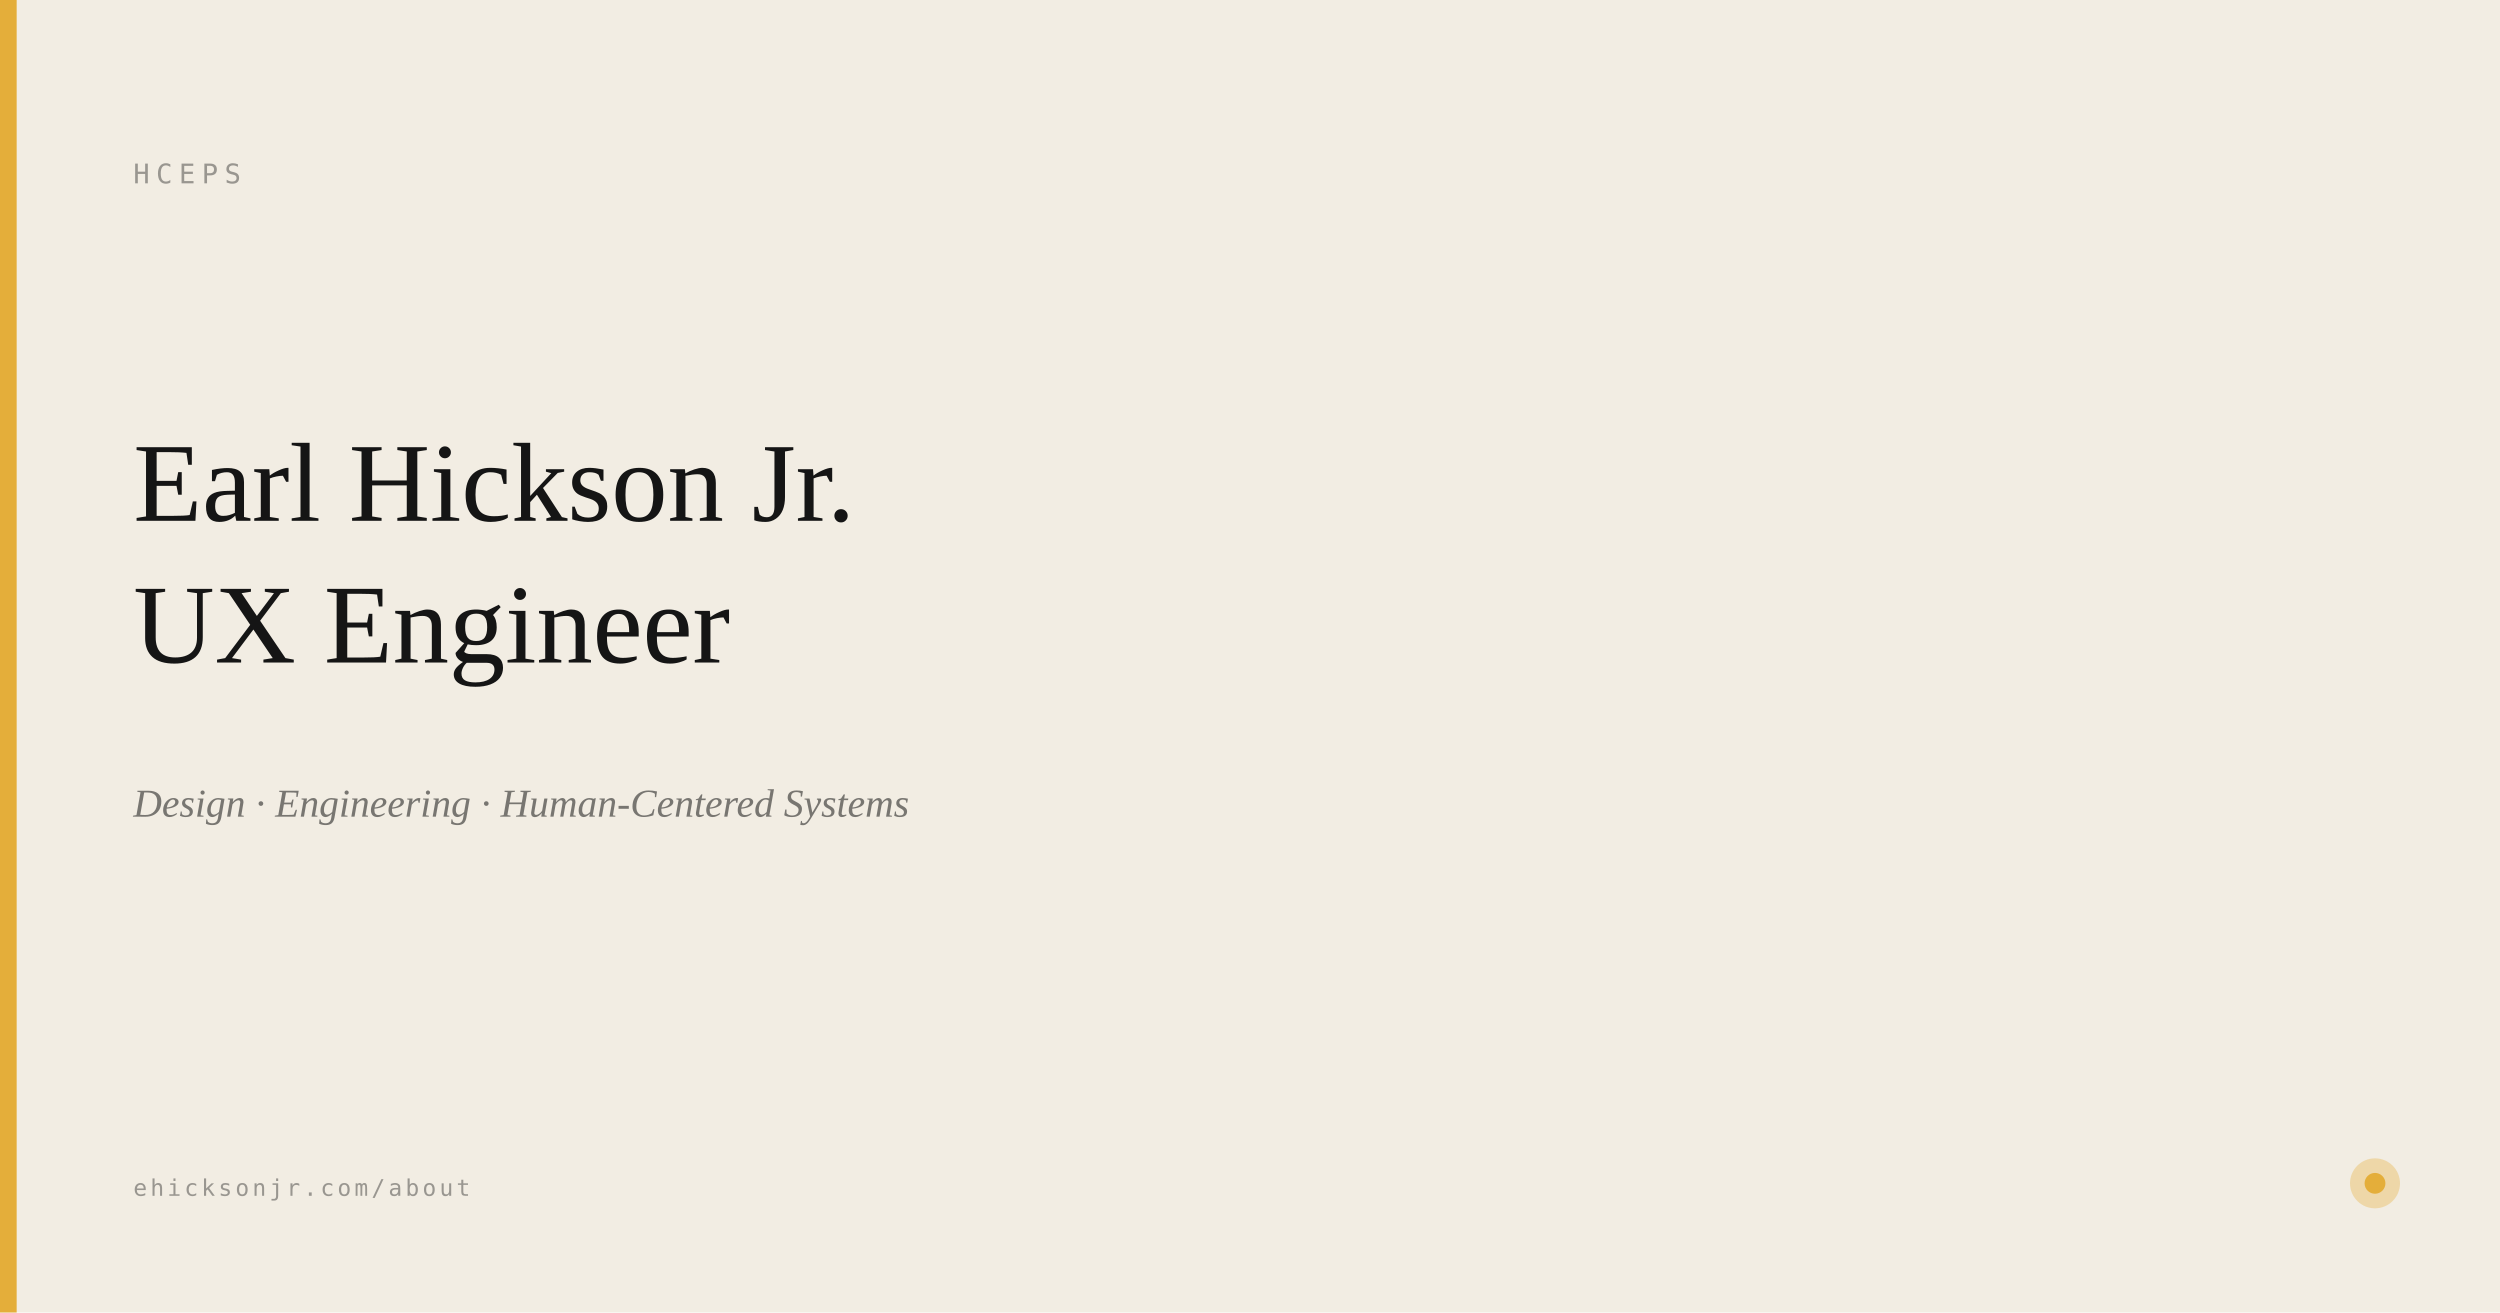
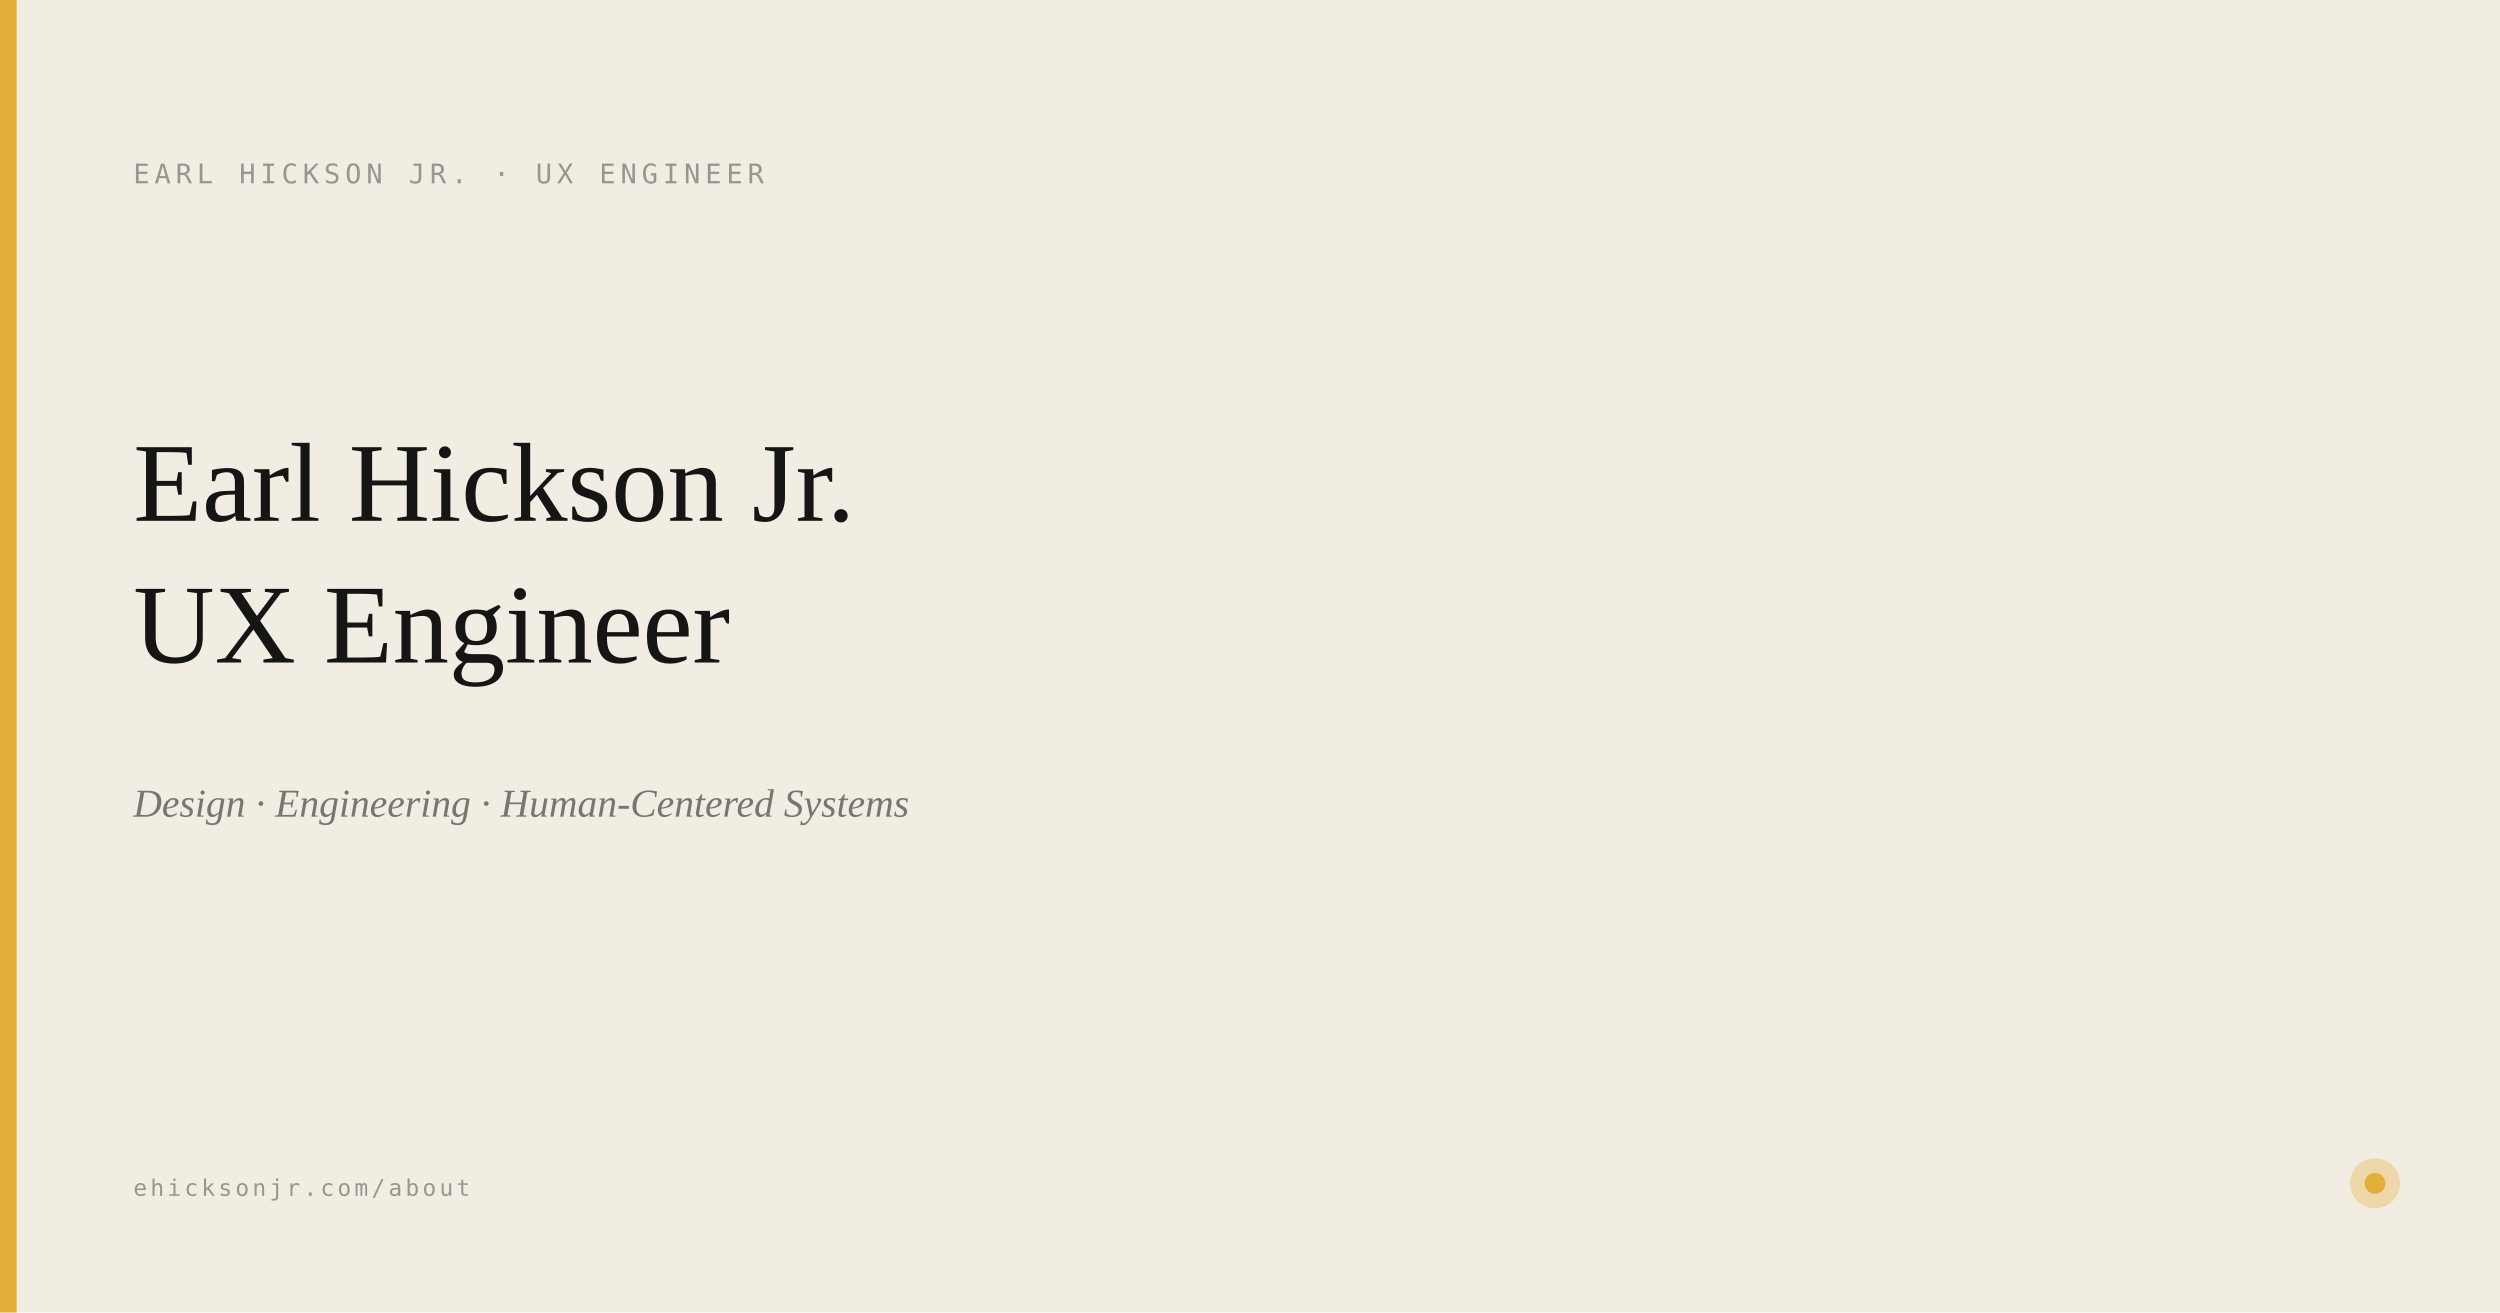
<svg xmlns="http://www.w3.org/2000/svg" width="1200" height="630" viewBox="0 0 1200 630">
  <rect width="1200" height="630" fill="#F2EDE3" />
  <rect x="0" y="0" width="8" height="630" fill="#E4AE3A" />
-   <text x="64" y="88" font-family="'JetBrains Mono',ui-monospace,'SF Mono',Menlo,Consolas,monospace" font-size="13" letter-spacing="0.24em" fill="rgba(21,21,21,0.4)">HCEPS</text>
+   <text x="64" y="88" font-family="'JetBrains Mono',ui-monospace,'SF Mono',Menlo,Consolas,monospace" font-size="13" letter-spacing="0.18em" fill="rgba(21,21,21,0.4)">EARL HICKSON JR. · UX ENGINEER</text>
  <text x="64" y="250" font-family="'Source Serif 4',Georgia,'Times New Roman',serif" font-size="54" font-weight="400" fill="#151515">Earl Hickson Jr.</text>
  <text x="64" y="318" font-family="'Source Serif 4',Georgia,'Times New Roman',serif" font-size="54" font-weight="400" fill="#151515">UX Engineer</text>
  <text x="64" y="392" font-family="'Source Serif 4',Georgia,'Times New Roman',serif" font-size="19" font-style="italic" fill="rgba(21,21,21,0.55)">Design · Engineering · Human-Centered Systems</text>
  <text x="64" y="574" font-family="'JetBrains Mono',ui-monospace,'SF Mono',Menlo,Consolas,monospace" font-size="11" letter-spacing="0.14em" fill="rgba(21,21,21,0.4)">ehicksonjr.com/about</text>
  <circle cx="1140" cy="568" r="8" fill="none" stroke="#E4AE3A" stroke-opacity="0.35" stroke-width="8" />
  <circle cx="1140" cy="568" r="5" fill="#E4AE3A" />
</svg>
